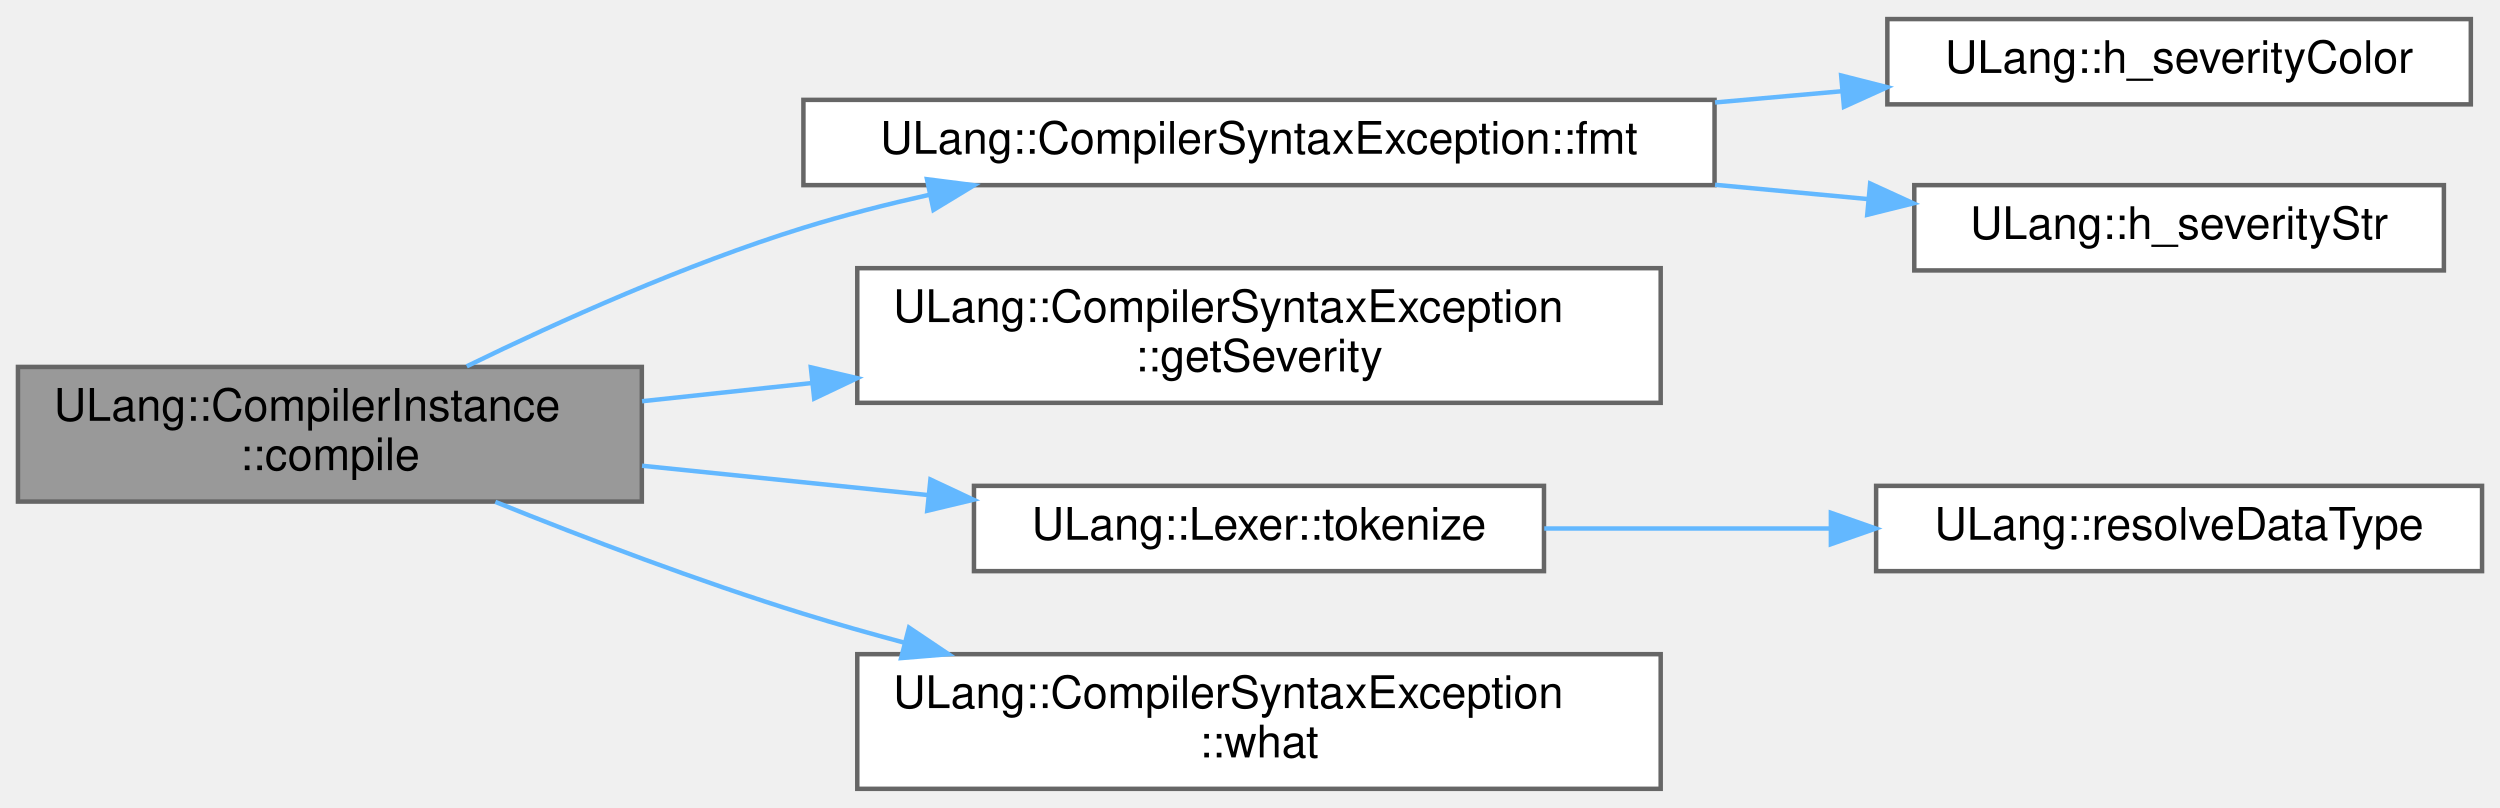
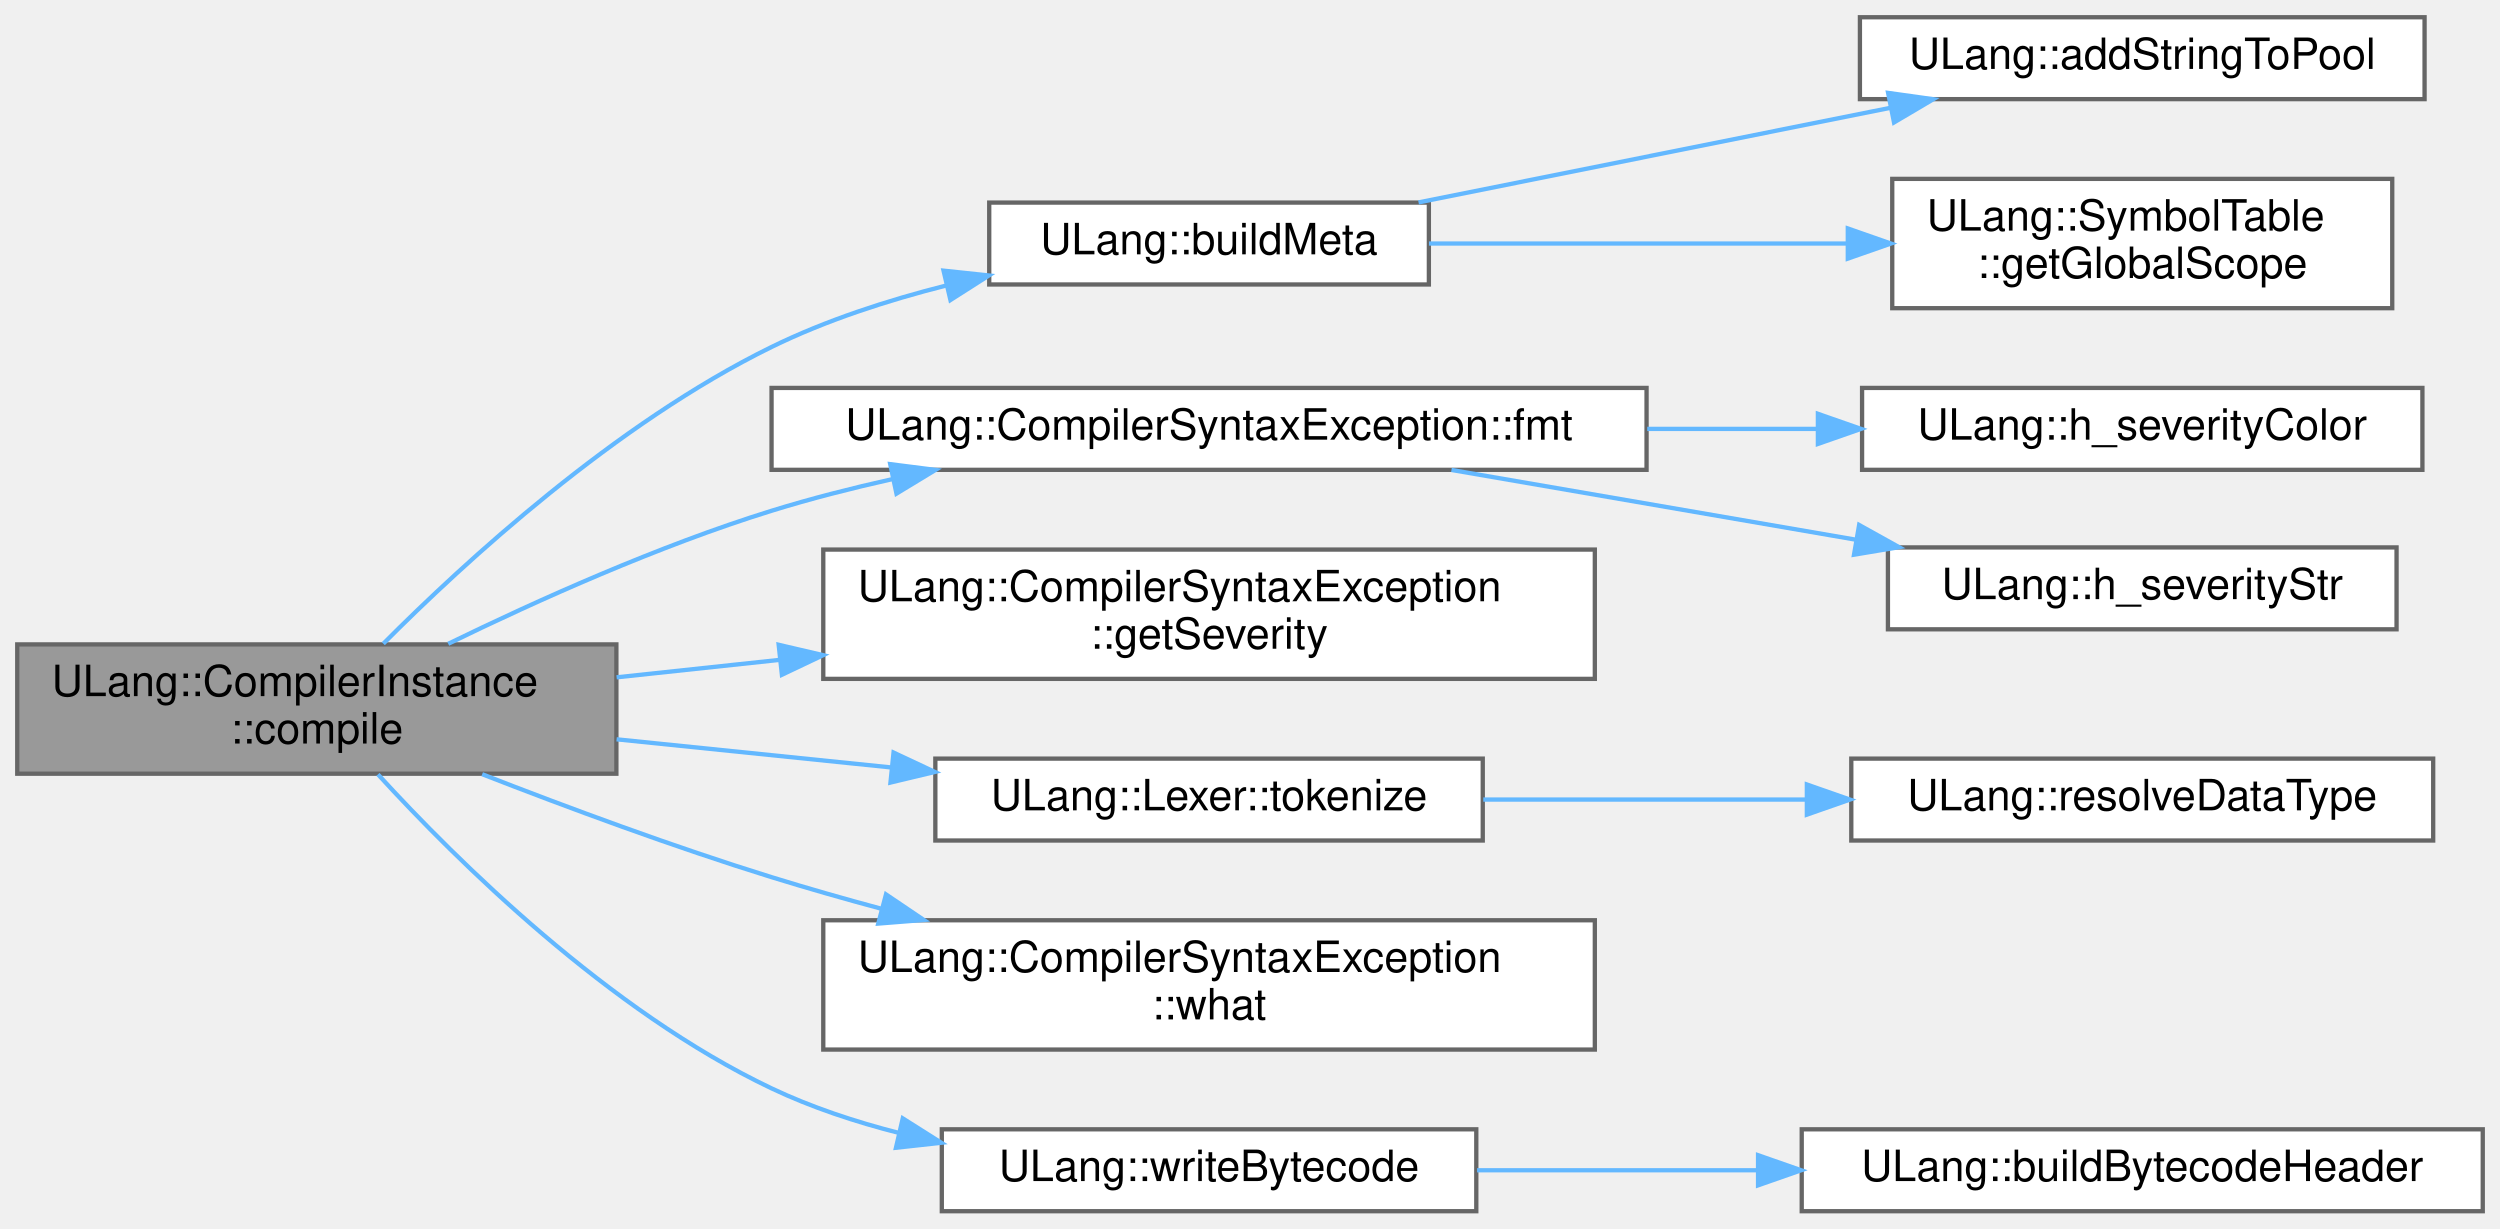
- <svg xmlns="http://www.w3.org/2000/svg" xmlns:xlink="http://www.w3.org/1999/xlink" width="557pt" height="180pt" viewBox="0.00 0.00 557.00 179.50">
-   <g id="graph0" class="graph" transform="scale(1 1) rotate(0) translate(4 175.5)">
+ <svg xmlns="http://www.w3.org/2000/svg" xmlns:xlink="http://www.w3.org/1999/xlink" width="580pt" height="285pt" viewBox="0.00 0.00 580.00 285.00">
+   <g id="graph0" class="graph" transform="scale(1 1) rotate(0) translate(4 281)">
    <g id="Node000001" class="node">
      <g id="a_Node000001">
        <a xlink:title="does the compilation">
-           <polygon fill="#999999" stroke="#666666" points="139,-94 0,-94 0,-64 139,-64 139,-94" />
-           <text text-anchor="start" x="8" y="-82" font-family="Helvetica,sans-Serif" font-size="10.00">ULang::CompilerInstance</text>
-           <text text-anchor="middle" x="69.5" y="-71" font-family="Helvetica,sans-Serif" font-size="10.00">::compile</text>
+           <polygon fill="#999999" stroke="#666666" points="139,-131.5 0,-131.5 0,-101.5 139,-101.5 139,-131.5" />
+           <text text-anchor="start" x="8" y="-119.5" font-family="Helvetica,sans-Serif" font-size="10.00">ULang::CompilerInstance</text>
+           <text text-anchor="middle" x="69.5" y="-108.5" font-family="Helvetica,sans-Serif" font-size="10.00">::compile</text>
        </a>
      </g>
    </g>
    <g id="Node000002" class="node">
      <g id="a_Node000002">
-         <a xlink:href="classULang_1_1CompilerSyntaxException.html#a39539114f05c2d71321e5eb748da29f6" target="_top" xlink:title="formatted compiler exception output (human readable)">
-           <polygon fill="white" stroke="#666666" points="378,-153.5 175,-153.5 175,-134.5 378,-134.5 378,-153.5" />
-           <text text-anchor="middle" x="276.5" y="-141.5" font-family="Helvetica,sans-Serif" font-size="10.00">ULang::CompilerSyntaxException::fmt</text>
+         <a xlink:href="namespaceULang.html#ae0b1129fa6b35790dbd18cbf3add8eb8" target="_top" xlink:title=" ">
+           <polygon fill="white" stroke="#666666" points="327.5,-234 225.5,-234 225.5,-215 327.5,-215 327.5,-234" />
+           <text text-anchor="middle" x="276.5" y="-222" font-family="Helvetica,sans-Serif" font-size="10.00">ULang::buildMeta</text>
        </a>
      </g>
    </g>
    <g id="edge1_Node000001_Node000002" class="edge">
      <g id="a_edge1_Node000001_Node000002">
        <a xlink:title=" ">
-           <path fill="none" stroke="#63b8ff" d="M99.99,-94.14C120.55,-104.16 148.87,-116.9 175,-125 184,-127.79 193.59,-130.24 203.13,-132.37" />
-           <polygon fill="#63b8ff" stroke="#63b8ff" points="202.53,-135.82 213.04,-134.48 203.98,-128.98 202.53,-135.82" />
+           <path fill="none" stroke="#63b8ff" d="M84.93,-131.67C103.83,-150.65 138.84,-182.78 175,-200.5 187.57,-206.66 201.82,-211.3 215.56,-214.77" />
+           <polygon fill="#63b8ff" stroke="#63b8ff" points="214.9,-218.21 225.43,-217.09 216.5,-211.39 214.9,-218.21" />
        </a>
      </g>
    </g>
    <g id="Node000005" class="node">
      <g id="a_Node000005">
-         <a xlink:href="classULang_1_1CompilerSyntaxException.html#a39818372c08ca906d4b50a91012801c6" target="_top" xlink:title=" ">
-           <polygon fill="white" stroke="#666666" points="366,-116 187,-116 187,-86 366,-86 366,-116" />
-           <text text-anchor="start" x="195" y="-104" font-family="Helvetica,sans-Serif" font-size="10.00">ULang::CompilerSyntaxException</text>
-           <text text-anchor="middle" x="276.5" y="-93" font-family="Helvetica,sans-Serif" font-size="10.00">::getSeverity</text>
+         <a xlink:href="classULang_1_1CompilerSyntaxException.html#a39539114f05c2d71321e5eb748da29f6" target="_top" xlink:title="formatted compiler exception output (human readable)">
+           <polygon fill="white" stroke="#666666" points="378,-191 175,-191 175,-172 378,-172 378,-191" />
+           <text text-anchor="middle" x="276.5" y="-179" font-family="Helvetica,sans-Serif" font-size="10.00">ULang::CompilerSyntaxException::fmt</text>
        </a>
      </g>
    </g>
    <g id="edge4_Node000001_Node000005" class="edge">
      <g id="a_edge4_Node000001_Node000005">
        <a xlink:title=" ">
-           <path fill="none" stroke="#63b8ff" d="M139.05,-86.36C151.17,-87.66 164.01,-89.04 176.77,-90.4" />
-           <polygon fill="#63b8ff" stroke="#63b8ff" points="176.65,-93.91 186.97,-91.5 177.4,-86.95 176.65,-93.91" />
+           <path fill="none" stroke="#63b8ff" d="M99.99,-131.64C120.55,-141.66 148.87,-154.4 175,-162.5 184,-165.29 193.59,-167.74 203.13,-169.87" />
+           <polygon fill="#63b8ff" stroke="#63b8ff" points="202.53,-173.32 213.04,-171.98 203.98,-166.48 202.53,-173.32" />
+         </a>
+       </g>
+     </g>
+     <g id="Node000008" class="node">
+       <g id="a_Node000008">
+         <a xlink:href="classULang_1_1CompilerSyntaxException.html#a39818372c08ca906d4b50a91012801c6" target="_top" xlink:title=" ">
+           <polygon fill="white" stroke="#666666" points="366,-153.5 187,-153.5 187,-123.5 366,-123.5 366,-153.5" />
+           <text text-anchor="start" x="195" y="-141.5" font-family="Helvetica,sans-Serif" font-size="10.00">ULang::CompilerSyntaxException</text>
+           <text text-anchor="middle" x="276.5" y="-130.5" font-family="Helvetica,sans-Serif" font-size="10.00">::getSeverity</text>
+         </a>
+       </g>
+     </g>
+     <g id="edge7_Node000001_Node000008" class="edge">
+       <g id="a_edge7_Node000001_Node000008">
+         <a xlink:title=" ">
+           <path fill="none" stroke="#63b8ff" d="M139.05,-123.86C151.17,-125.16 164.01,-126.54 176.77,-127.9" />
+           <polygon fill="#63b8ff" stroke="#63b8ff" points="176.65,-131.41 186.97,-129 177.4,-124.45 176.65,-131.41" />
+         </a>
+       </g>
+     </g>
+     <g id="Node000009" class="node">
+       <g id="a_Node000009">
+         <a xlink:href="classULang_1_1Lexer.html#a683839683dfefa9502c5e151222ecb7e" target="_top" xlink:title="converts source code to tokens">
+           <polygon fill="white" stroke="#666666" points="340,-105 213,-105 213,-86 340,-86 340,-105" />
+           <text text-anchor="middle" x="276.5" y="-93" font-family="Helvetica,sans-Serif" font-size="10.00">ULang::Lexer::tokenize</text>
+         </a>
+       </g>
+     </g>
+     <g id="edge8_Node000001_Node000009" class="edge">
+       <g id="a_edge8_Node000001_Node000009">
+         <a xlink:title=" ">
+           <path fill="none" stroke="#63b8ff" d="M139.05,-109.48C159.55,-107.38 182.1,-105.07 202.86,-102.94" />
+           <polygon fill="#63b8ff" stroke="#63b8ff" points="203.3,-106.41 212.89,-101.91 202.59,-99.45 203.3,-106.41" />
+         </a>
+       </g>
+     </g>
+     <g id="Node000011" class="node">
+       <g id="a_Node000011">
+         <a xlink:href="classULang_1_1CompilerSyntaxException.html#a6bac429bee65121a473bad6af7b5edbd" target="_top" xlink:title=" ">
+           <polygon fill="white" stroke="#666666" points="366,-67.5 187,-67.5 187,-37.5 366,-37.5 366,-67.5" />
+           <text text-anchor="start" x="195" y="-55.5" font-family="Helvetica,sans-Serif" font-size="10.00">ULang::CompilerSyntaxException</text>
+           <text text-anchor="middle" x="276.5" y="-44.5" font-family="Helvetica,sans-Serif" font-size="10.00">::what</text>
+         </a>
+       </g>
+     </g>
+     <g id="edge10_Node000001_Node000011" class="edge">
+       <g id="a_edge10_Node000001_Node000011">
+         <a xlink:title=" ">
+           <path fill="none" stroke="#63b8ff" d="M107.87,-101.38C127.64,-93.68 152.43,-84.49 175,-77.5 183.24,-74.95 191.91,-72.47 200.58,-70.14" />
+           <polygon fill="#63b8ff" stroke="#63b8ff" points="201.55,-73.5 210.33,-67.57 199.76,-66.73 201.55,-73.5" />
+         </a>
+       </g>
+     </g>
+     <g id="Node000012" class="node">
+       <g id="a_Node000012">
+         <a xlink:href="namespaceULang.html#a223393890930647184159ba3ee750798" target="_top" xlink:title=" ">
+           <polygon fill="white" stroke="#666666" points="338.5,-19 214.5,-19 214.5,0 338.5,0 338.5,-19" />
+           <text text-anchor="middle" x="276.5" y="-7" font-family="Helvetica,sans-Serif" font-size="10.00">ULang::writeBytecode</text>
+         </a>
+       </g>
+     </g>
+     <g id="edge11_Node000001_Node000012" class="edge">
+       <g id="a_edge11_Node000001_Node000012">
+         <a xlink:title=" ">
+           <path fill="none" stroke="#63b8ff" d="M83.69,-101.34C102.04,-81.29 137.29,-46.41 175,-28.5 184.24,-24.11 194.41,-20.74 204.62,-18.14" />
+           <polygon fill="#63b8ff" stroke="#63b8ff" points="205.44,-21.54 214.39,-15.88 203.86,-14.72 205.44,-21.54" />
+         </a>
+       </g>
+     </g>
+     <g id="Node000003" class="node">
+       <g id="a_Node000003">
+         <a xlink:href="namespaceULang.html#afc471bffb16abe17362183d2a536a9e9" target="_top" xlink:title=" ">
+           <polygon fill="white" stroke="#666666" points="558.5,-277 427.5,-277 427.5,-258 558.5,-258 558.5,-277" />
+           <text text-anchor="middle" x="493" y="-265" font-family="Helvetica,sans-Serif" font-size="10.00">ULang::addStringToPool</text>
+         </a>
+       </g>
+     </g>
+     <g id="edge2_Node000002_Node000003" class="edge">
+       <g id="a_edge2_Node000002_Node000003">
+         <a xlink:title=" ">
+           <path fill="none" stroke="#63b8ff" d="M325.1,-234.04C357.46,-240.53 400.43,-249.14 434.66,-256.01" />
+           <polygon fill="#63b8ff" stroke="#63b8ff" points="434.04,-259.45 444.53,-257.98 435.41,-252.59 434.04,-259.45" />
+         </a>
+       </g>
+     </g>
+     <g id="Node000004" class="node">
+       <g id="a_Node000004">
+         <a xlink:href="classULang_1_1SymbolTable.html#afccc103d9709d6e3a4beabb5ee291a0e" target="_top" xlink:title=" ">
+           <polygon fill="white" stroke="#666666" points="551,-239.5 435,-239.5 435,-209.5 551,-209.5 551,-239.5" />
+           <text text-anchor="start" x="443" y="-227.5" font-family="Helvetica,sans-Serif" font-size="10.00">ULang::SymbolTable</text>
+           <text text-anchor="middle" x="493" y="-216.5" font-family="Helvetica,sans-Serif" font-size="10.00">::getGlobalScope</text>
+         </a>
+       </g>
+     </g>
+     <g id="edge3_Node000002_Node000004" class="edge">
+       <g id="a_edge3_Node000002_Node000004">
+         <a xlink:title=" ">
+           <path fill="none" stroke="#63b8ff" d="M327.52,-224.5C356.45,-224.5 393.24,-224.5 424.69,-224.5" />
+           <polygon fill="#63b8ff" stroke="#63b8ff" points="424.69,-228 434.69,-224.5 424.69,-221 424.69,-228" />
        </a>
      </g>
    </g>
    <g id="Node000006" class="node">
      <g id="a_Node000006">
-         <a xlink:href="classULang_1_1Lexer.html#a683839683dfefa9502c5e151222ecb7e" target="_top" xlink:title="converts source code to tokens">
-           <polygon fill="white" stroke="#666666" points="340,-67.5 213,-67.5 213,-48.5 340,-48.5 340,-67.5" />
-           <text text-anchor="middle" x="276.5" y="-55.5" font-family="Helvetica,sans-Serif" font-size="10.00">ULang::Lexer::tokenize</text>
-         </a>
-       </g>
-     </g>
-     <g id="edge5_Node000001_Node000006" class="edge">
-       <g id="a_edge5_Node000001_Node000006">
-         <a xlink:title=" ">
-           <path fill="none" stroke="#63b8ff" d="M139.05,-71.98C159.55,-69.88 182.1,-67.57 202.86,-65.44" />
-           <polygon fill="#63b8ff" stroke="#63b8ff" points="203.3,-68.91 212.89,-64.41 202.59,-61.95 203.3,-68.91" />
-         </a>
-       </g>
-     </g>
-     <g id="Node000008" class="node">
-       <g id="a_Node000008">
-         <a xlink:href="classULang_1_1CompilerSyntaxException.html#a6bac429bee65121a473bad6af7b5edbd" target="_top" xlink:title=" ">
-           <polygon fill="white" stroke="#666666" points="366,-30 187,-30 187,0 366,0 366,-30" />
-           <text text-anchor="start" x="195" y="-18" font-family="Helvetica,sans-Serif" font-size="10.00">ULang::CompilerSyntaxException</text>
-           <text text-anchor="middle" x="276.5" y="-7" font-family="Helvetica,sans-Serif" font-size="10.00">::what</text>
-         </a>
-       </g>
-     </g>
-     <g id="edge7_Node000001_Node000008" class="edge">
-       <g id="a_edge7_Node000001_Node000008">
-         <a xlink:title=" ">
-           <path fill="none" stroke="#63b8ff" d="M106.36,-63.93C126.34,-55.88 151.8,-46.18 175,-39 182.29,-36.74 189.93,-34.58 197.61,-32.53" />
-           <polygon fill="#63b8ff" stroke="#63b8ff" points="198.53,-35.91 207.33,-30 196.77,-29.13 198.53,-35.91" />
-         </a>
-       </g>
-     </g>
-     <g id="Node000003" class="node">
-       <g id="a_Node000003">
        <a xlink:href="namespaceULang.html#a991893b6b9fc7f5f594ad4375bfbe05c" target="_top" xlink:title=" ">
-           <polygon fill="white" stroke="#666666" points="546.5,-171.5 416.5,-171.5 416.5,-152.5 546.5,-152.5 546.5,-171.5" />
-           <text text-anchor="middle" x="481.5" y="-159.5" font-family="Helvetica,sans-Serif" font-size="10.00">ULang::h_severityColor</text>
-         </a>
-       </g>
-     </g>
-     <g id="edge2_Node000002_Node000003" class="edge">
-       <g id="a_edge2_Node000002_Node000003">
-         <a xlink:title=" ">
-           <path fill="none" stroke="#63b8ff" d="M378.11,-152.92C387.6,-153.76 397.1,-154.6 406.28,-155.42" />
-           <polygon fill="#63b8ff" stroke="#63b8ff" points="406.21,-158.93 416.48,-156.32 406.83,-151.95 406.21,-158.93" />
-         </a>
-       </g>
-     </g>
-     <g id="Node000004" class="node">
-       <g id="a_Node000004">
-         <a xlink:href="namespaceULang.html#aa872add6618cd1839d302348efd6020b" target="_top" xlink:title=" ">
-           <polygon fill="white" stroke="#666666" points="540.5,-134.5 422.5,-134.5 422.5,-115.5 540.5,-115.5 540.5,-134.5" />
-           <text text-anchor="middle" x="481.5" y="-122.5" font-family="Helvetica,sans-Serif" font-size="10.00">ULang::h_severityStr</text>
-         </a>
-       </g>
-     </g>
-     <g id="edge3_Node000002_Node000004" class="edge">
-       <g id="a_edge3_Node000002_Node000004">
-         <a xlink:title=" ">
-           <path fill="none" stroke="#63b8ff" d="M378.11,-134.58C389.59,-133.51 401.09,-132.43 412.02,-131.41" />
-           <polygon fill="#63b8ff" stroke="#63b8ff" points="412.67,-134.86 422.3,-130.45 412.02,-127.89 412.67,-134.86" />
+           <polygon fill="white" stroke="#666666" points="558,-191 428,-191 428,-172 558,-172 558,-191" />
+           <text text-anchor="middle" x="493" y="-179" font-family="Helvetica,sans-Serif" font-size="10.00">ULang::h_severityColor</text>
+         </a>
+       </g>
+     </g>
+     <g id="edge5_Node000005_Node000006" class="edge">
+       <g id="a_edge5_Node000005_Node000006">
+         <a xlink:title=" ">
+           <path fill="none" stroke="#63b8ff" d="M378.16,-181.5C391.47,-181.5 404.92,-181.5 417.68,-181.5" />
+           <polygon fill="#63b8ff" stroke="#63b8ff" points="417.75,-185 427.75,-181.5 417.75,-178 417.75,-185" />
        </a>
      </g>
    </g>
    <g id="Node000007" class="node">
      <g id="a_Node000007">
+         <a xlink:href="namespaceULang.html#aa872add6618cd1839d302348efd6020b" target="_top" xlink:title=" ">
+           <polygon fill="white" stroke="#666666" points="552,-154 434,-154 434,-135 552,-135 552,-154" />
+           <text text-anchor="middle" x="493" y="-142" font-family="Helvetica,sans-Serif" font-size="10.00">ULang::h_severityStr</text>
+         </a>
+       </g>
+     </g>
+     <g id="edge6_Node000005_Node000007" class="edge">
+       <g id="a_edge6_Node000005_Node000007">
+         <a xlink:title=" ">
+           <path fill="none" stroke="#63b8ff" d="M332.74,-171.97C361.4,-167.03 396.6,-160.96 426.61,-155.78" />
+           <polygon fill="#63b8ff" stroke="#63b8ff" points="427.32,-159.21 436.58,-154.06 426.13,-152.31 427.32,-159.21" />
+         </a>
+       </g>
+     </g>
+     <g id="Node000010" class="node">
+       <g id="a_Node000010">
        <a xlink:href="namespaceULang.html#a2437ad588ffb8270e6c3c174357638f2" target="_top" xlink:title=" ">
-           <polygon fill="white" stroke="#666666" points="549,-67.5 414,-67.5 414,-48.5 549,-48.5 549,-67.5" />
-           <text text-anchor="middle" x="481.5" y="-55.5" font-family="Helvetica,sans-Serif" font-size="10.00">ULang::resolveDataType</text>
-         </a>
-       </g>
-     </g>
-     <g id="edge6_Node000006_Node000007" class="edge">
-       <g id="a_edge6_Node000006_Node000007">
-         <a xlink:title=" ">
-           <path fill="none" stroke="#63b8ff" d="M340.06,-58C360.19,-58 382.72,-58 403.74,-58" />
-           <polygon fill="#63b8ff" stroke="#63b8ff" points="403.92,-61.5 413.92,-58 403.92,-54.5 403.92,-61.5" />
+           <polygon fill="white" stroke="#666666" points="560.5,-105 425.5,-105 425.5,-86 560.5,-86 560.5,-105" />
+           <text text-anchor="middle" x="493" y="-93" font-family="Helvetica,sans-Serif" font-size="10.00">ULang::resolveDataType</text>
+         </a>
+       </g>
+     </g>
+     <g id="edge9_Node000009_Node000010" class="edge">
+       <g id="a_edge9_Node000009_Node000010">
+         <a xlink:title=" ">
+           <path fill="none" stroke="#63b8ff" d="M340.12,-95.5C363.59,-95.5 390.54,-95.5 415.16,-95.5" />
+           <polygon fill="#63b8ff" stroke="#63b8ff" points="415.19,-99 425.19,-95.5 415.19,-92 415.19,-99" />
+         </a>
+       </g>
+     </g>
+     <g id="Node000013" class="node">
+       <g id="a_Node000013">
+         <a xlink:href="namespaceULang.html#a8674adb59a39623d1f715c18a8cede91" target="_top" xlink:title=" ">
+           <polygon fill="white" stroke="#666666" points="572,-19 414,-19 414,0 572,0 572,-19" />
+           <text text-anchor="middle" x="493" y="-7" font-family="Helvetica,sans-Serif" font-size="10.00">ULang::buildBytecodeHeader</text>
+         </a>
+       </g>
+     </g>
+     <g id="edge12_Node000012_Node000013" class="edge">
+       <g id="a_edge12_Node000012_Node000013">
+         <a xlink:title=" ">
+           <path fill="none" stroke="#63b8ff" d="M338.68,-9.5C358.88,-9.5 381.78,-9.5 403.6,-9.5" />
+           <polygon fill="#63b8ff" stroke="#63b8ff" points="403.87,-13 413.87,-9.5 403.87,-6 403.87,-13" />
        </a>
      </g>
    </g>
  </g>
</svg>
